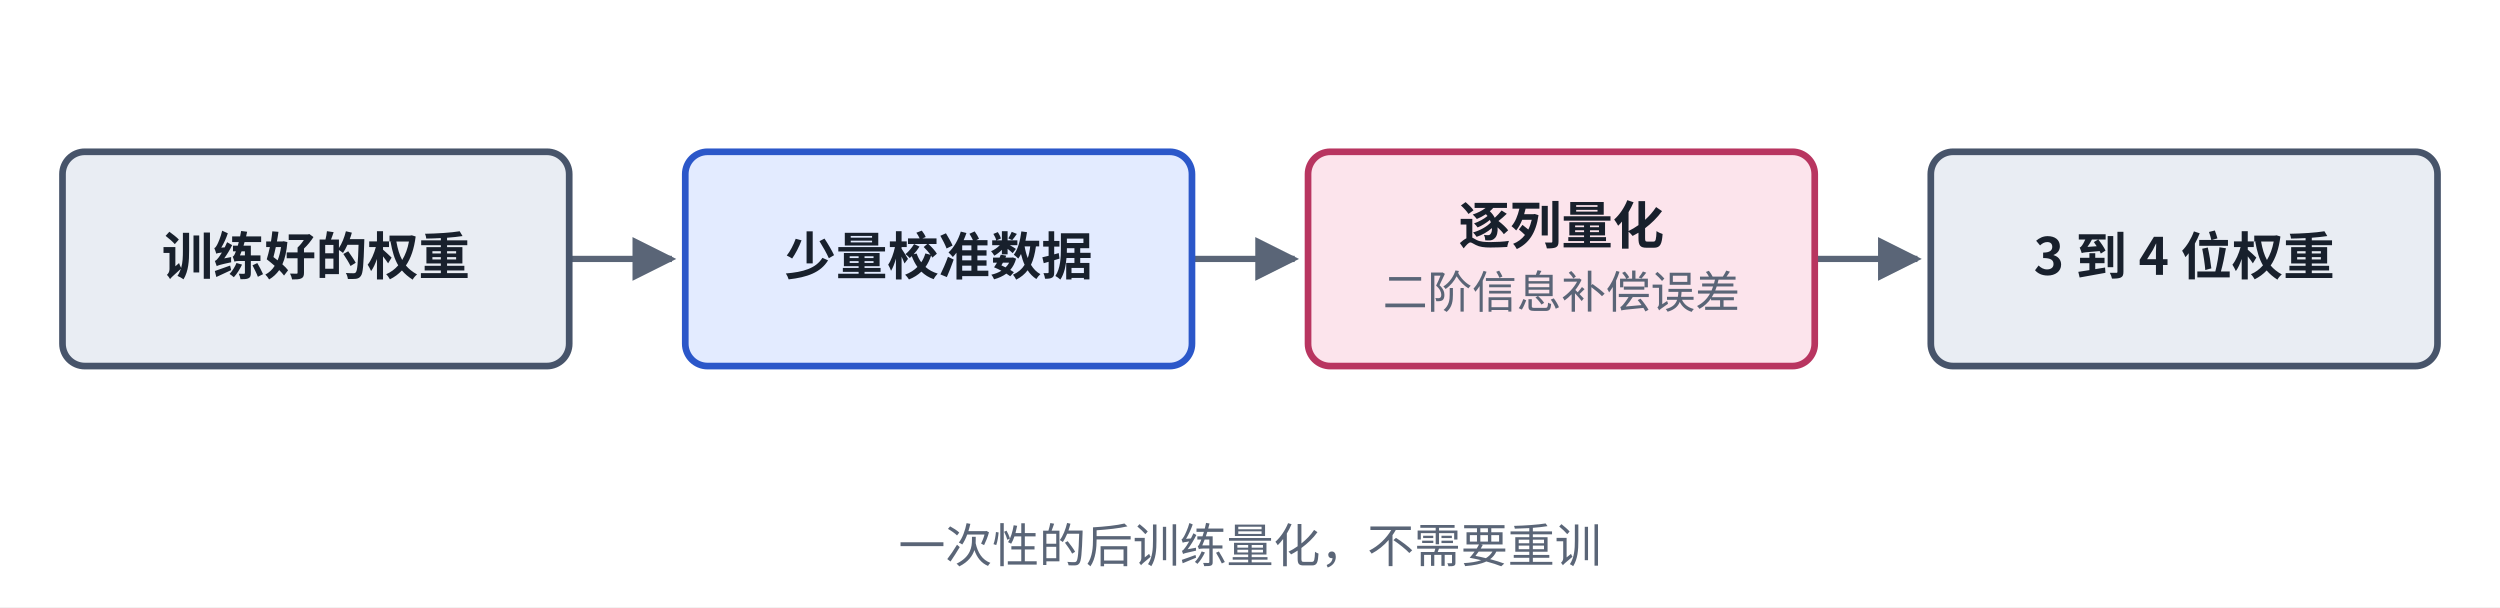
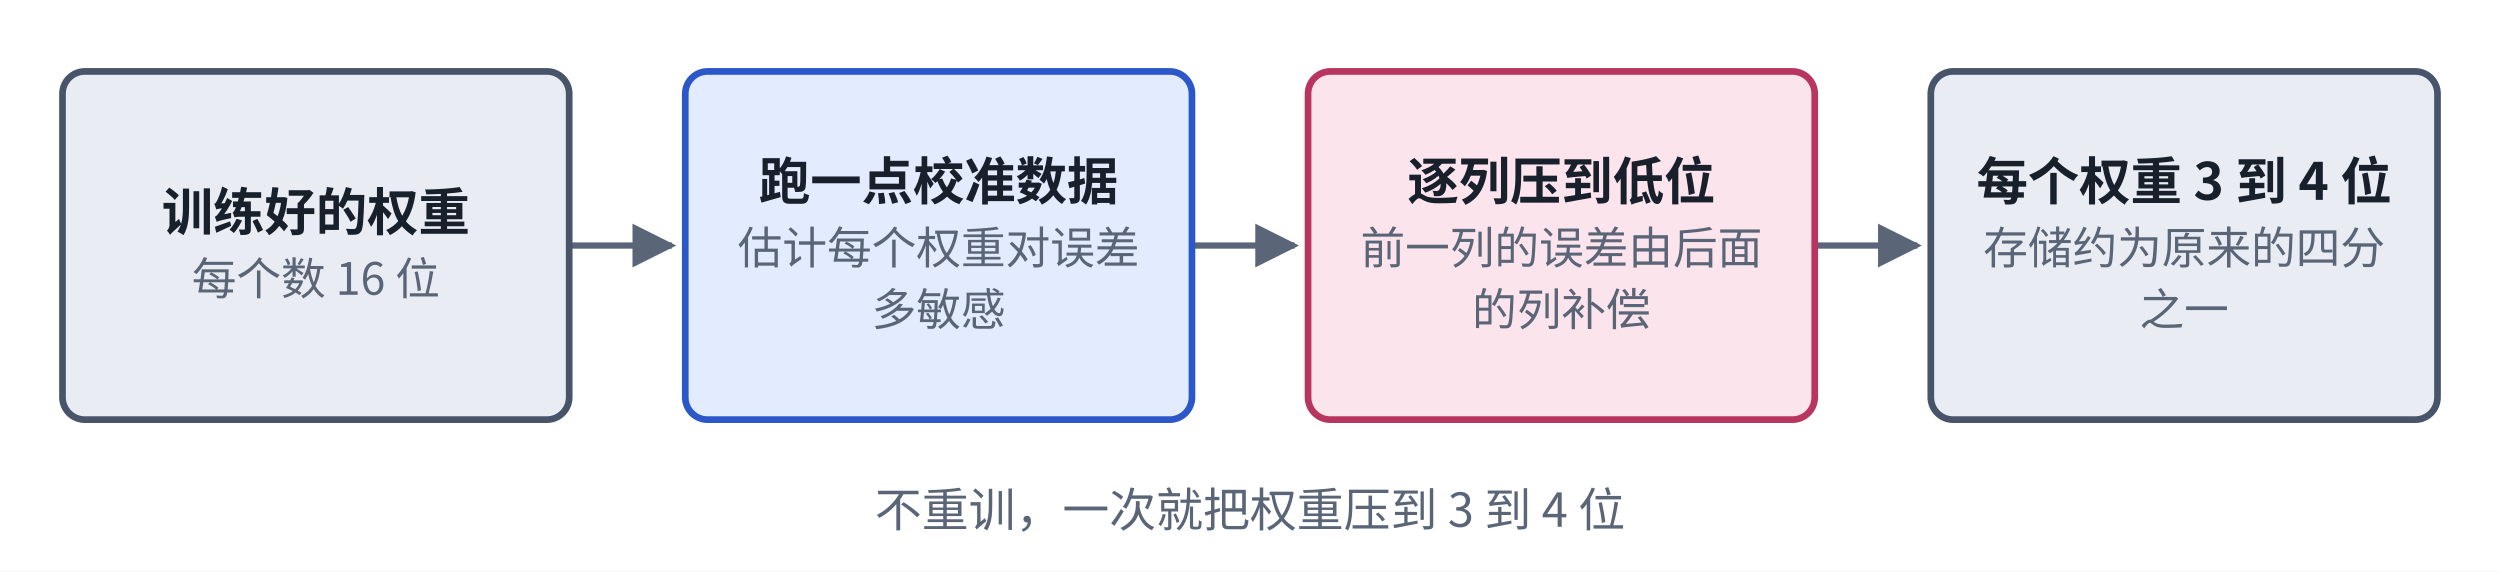
- <svg xmlns="http://www.w3.org/2000/svg" viewBox="0 0 560 136" width="560" height="136" role="img" aria-label="GPTQ 结构">
+ <svg xmlns="http://www.w3.org/2000/svg" viewBox="0 0 560 128" width="560" height="128" role="img" aria-label="GPTQ 结构">
  <defs>
    <marker id="ah-cardo4" viewBox="0 0 10 10" refX="9" refY="5" markerWidth="7" markerHeight="7" orient="auto-start-reverse">
      <path d="M0,0 L10,5 L0,10 z" fill="#5A6577" />
    </marker>
  </defs>
-   <rect x="0" y="0" width="560" height="136" fill="#ffffff" />
-   <path d="M127.5,58 L150.5,58" fill="none" stroke="#5A6577" stroke-width="1.4" marker-end="url(#ah-cardo4)" />
-   <path d="M267,58 L290,58" fill="none" stroke="#5A6577" stroke-width="1.4" marker-end="url(#ah-cardo4)" />
-   <path d="M406.5,58 L429.5,58" fill="none" stroke="#5A6577" stroke-width="1.4" marker-end="url(#ah-cardo4)" />
-   <rect x="14" y="34" width="113.5" height="48" rx="5" fill="#E9EDF3" stroke="#47546A" stroke-width="1.5" />
-   <rect x="153.5" y="34" width="113.5" height="48" rx="5" fill="#E3EBFF" stroke="#2B57C9" stroke-width="1.5" />
-   <rect x="293" y="34" width="113.5" height="48" rx="5" fill="#FCE4EC" stroke="#B83560" stroke-width="1.5" />
-   <rect x="432.5" y="34" width="113.5" height="48" rx="5" fill="#E9EDF3" stroke="#47546A" stroke-width="1.5" />
-   <text x="70.75" y="61.565" text-anchor="middle" font-size="11.5" font-weight="600" fill="#18202C" font-family="PingFang SC, Noto Sans CJK SC, Microsoft YaHei, sans-serif">训练好的权重</text>
-   <text x="210.25" y="61.565" text-anchor="middle" font-size="11.5" font-weight="600" fill="#18202C" font-family="PingFang SC, Noto Sans CJK SC, Microsoft YaHei, sans-serif">少量校准数据</text>
-   <text x="349.75" y="54.665" text-anchor="middle" font-size="11.5" font-weight="600" fill="#18202C" font-family="PingFang SC, Noto Sans CJK SC, Microsoft YaHei, sans-serif">逐列量化</text>
-   <text x="349.75" y="69.035" text-anchor="middle" font-size="10" font-weight="400" fill="#5A6577" font-family="PingFang SC, Noto Sans CJK SC, Microsoft YaHei, sans-serif">二阶信息补偿误差</text>
-   <text x="489.25" y="61.565" text-anchor="middle" font-size="11.5" font-weight="600" fill="#18202C" font-family="PingFang SC, Noto Sans CJK SC, Microsoft YaHei, sans-serif">3 到 4 位权重</text>
-   <text x="280" y="126" text-anchor="middle" font-size="10.5" font-weight="500" fill="#5A6577" font-family="PingFang SC, Noto Sans CJK SC, Microsoft YaHei, sans-serif">一次性的后训练量化，不需要重训</text>
+   <rect x="0" y="0" width="560" height="128" fill="#ffffff" />
+   <path d="M127.5,55 L150.5,55" fill="none" stroke="#5A6577" stroke-width="1.4" marker-end="url(#ah-cardo4)" />
+   <path d="M267,55 L290,55" fill="none" stroke="#5A6577" stroke-width="1.4" marker-end="url(#ah-cardo4)" />
+   <path d="M406.5,55 L429.5,55" fill="none" stroke="#5A6577" stroke-width="1.4" marker-end="url(#ah-cardo4)" />
+   <rect x="14" y="16" width="113.5" height="78" rx="5" fill="#E9EDF3" stroke="#47546A" stroke-width="1.5" />
+   <rect x="153.5" y="16" width="113.5" height="78" rx="5" fill="#E3EBFF" stroke="#2B57C9" stroke-width="1.5" />
+   <rect x="293" y="16" width="113.5" height="78" rx="5" fill="#FCE4EC" stroke="#B83560" stroke-width="1.5" />
+   <rect x="432.5" y="16" width="113.5" height="78" rx="5" fill="#E9EDF3" stroke="#47546A" stroke-width="1.5" />
+   <text x="70.75" y="51.665" text-anchor="middle" font-size="11.5" font-weight="600" fill="#18202C" font-family="PingFang SC, Noto Sans CJK SC, Microsoft YaHei, sans-serif">训练好的权重</text>
+   <text x="70.75" y="66.035" text-anchor="middle" font-size="10" font-weight="400" fill="#5A6577" font-family="PingFang SC, Noto Sans CJK SC, Microsoft YaHei, sans-serif">每个数 16 位</text>
+   <text x="210.25" y="44.765" text-anchor="middle" font-size="11.5" font-weight="600" fill="#18202C" font-family="PingFang SC, Noto Sans CJK SC, Microsoft YaHei, sans-serif">跑一点校准数据</text>
+   <text x="210.25" y="59.135" text-anchor="middle" font-size="10" font-weight="400" fill="#5A6577" font-family="PingFang SC, Noto Sans CJK SC, Microsoft YaHei, sans-serif">估计每个权重对误差</text>
+   <text x="210.25" y="72.935" text-anchor="middle" font-size="10" font-weight="400" fill="#5A6577" font-family="PingFang SC, Noto Sans CJK SC, Microsoft YaHei, sans-serif">多敏感</text>
+   <text x="349.75" y="44.765" text-anchor="middle" font-size="11.5" font-weight="600" fill="#18202C" font-family="PingFang SC, Noto Sans CJK SC, Microsoft YaHei, sans-serif">逐列压到低位</text>
+   <text x="349.75" y="59.135" text-anchor="middle" font-size="10" font-weight="400" fill="#5A6577" font-family="PingFang SC, Noto Sans CJK SC, Microsoft YaHei, sans-serif">前一列的误差由后面</text>
+   <text x="349.75" y="72.935" text-anchor="middle" font-size="10" font-weight="400" fill="#5A6577" font-family="PingFang SC, Noto Sans CJK SC, Microsoft YaHei, sans-serif">的列补偿</text>
+   <text x="489.25" y="44.765" text-anchor="middle" font-size="11.5" font-weight="600" fill="#18202C" font-family="PingFang SC, Noto Sans CJK SC, Microsoft YaHei, sans-serif">每个权重 3 到 4 位</text>
+   <text x="489.25" y="59.135" text-anchor="middle" font-size="10" font-weight="400" fill="#5A6577" font-family="PingFang SC, Noto Sans CJK SC, Microsoft YaHei, sans-serif">存储约为原来的四分</text>
+   <text x="489.25" y="72.935" text-anchor="middle" font-size="10" font-weight="400" fill="#5A6577" font-family="PingFang SC, Noto Sans CJK SC, Microsoft YaHei, sans-serif">之一</text>
+   <text x="280" y="118" text-anchor="middle" font-size="10.5" font-weight="500" fill="#5A6577" font-family="PingFang SC, Noto Sans CJK SC, Microsoft YaHei, sans-serif">不重训，一次就把权重压到 3 到 4 位</text>
</svg>
